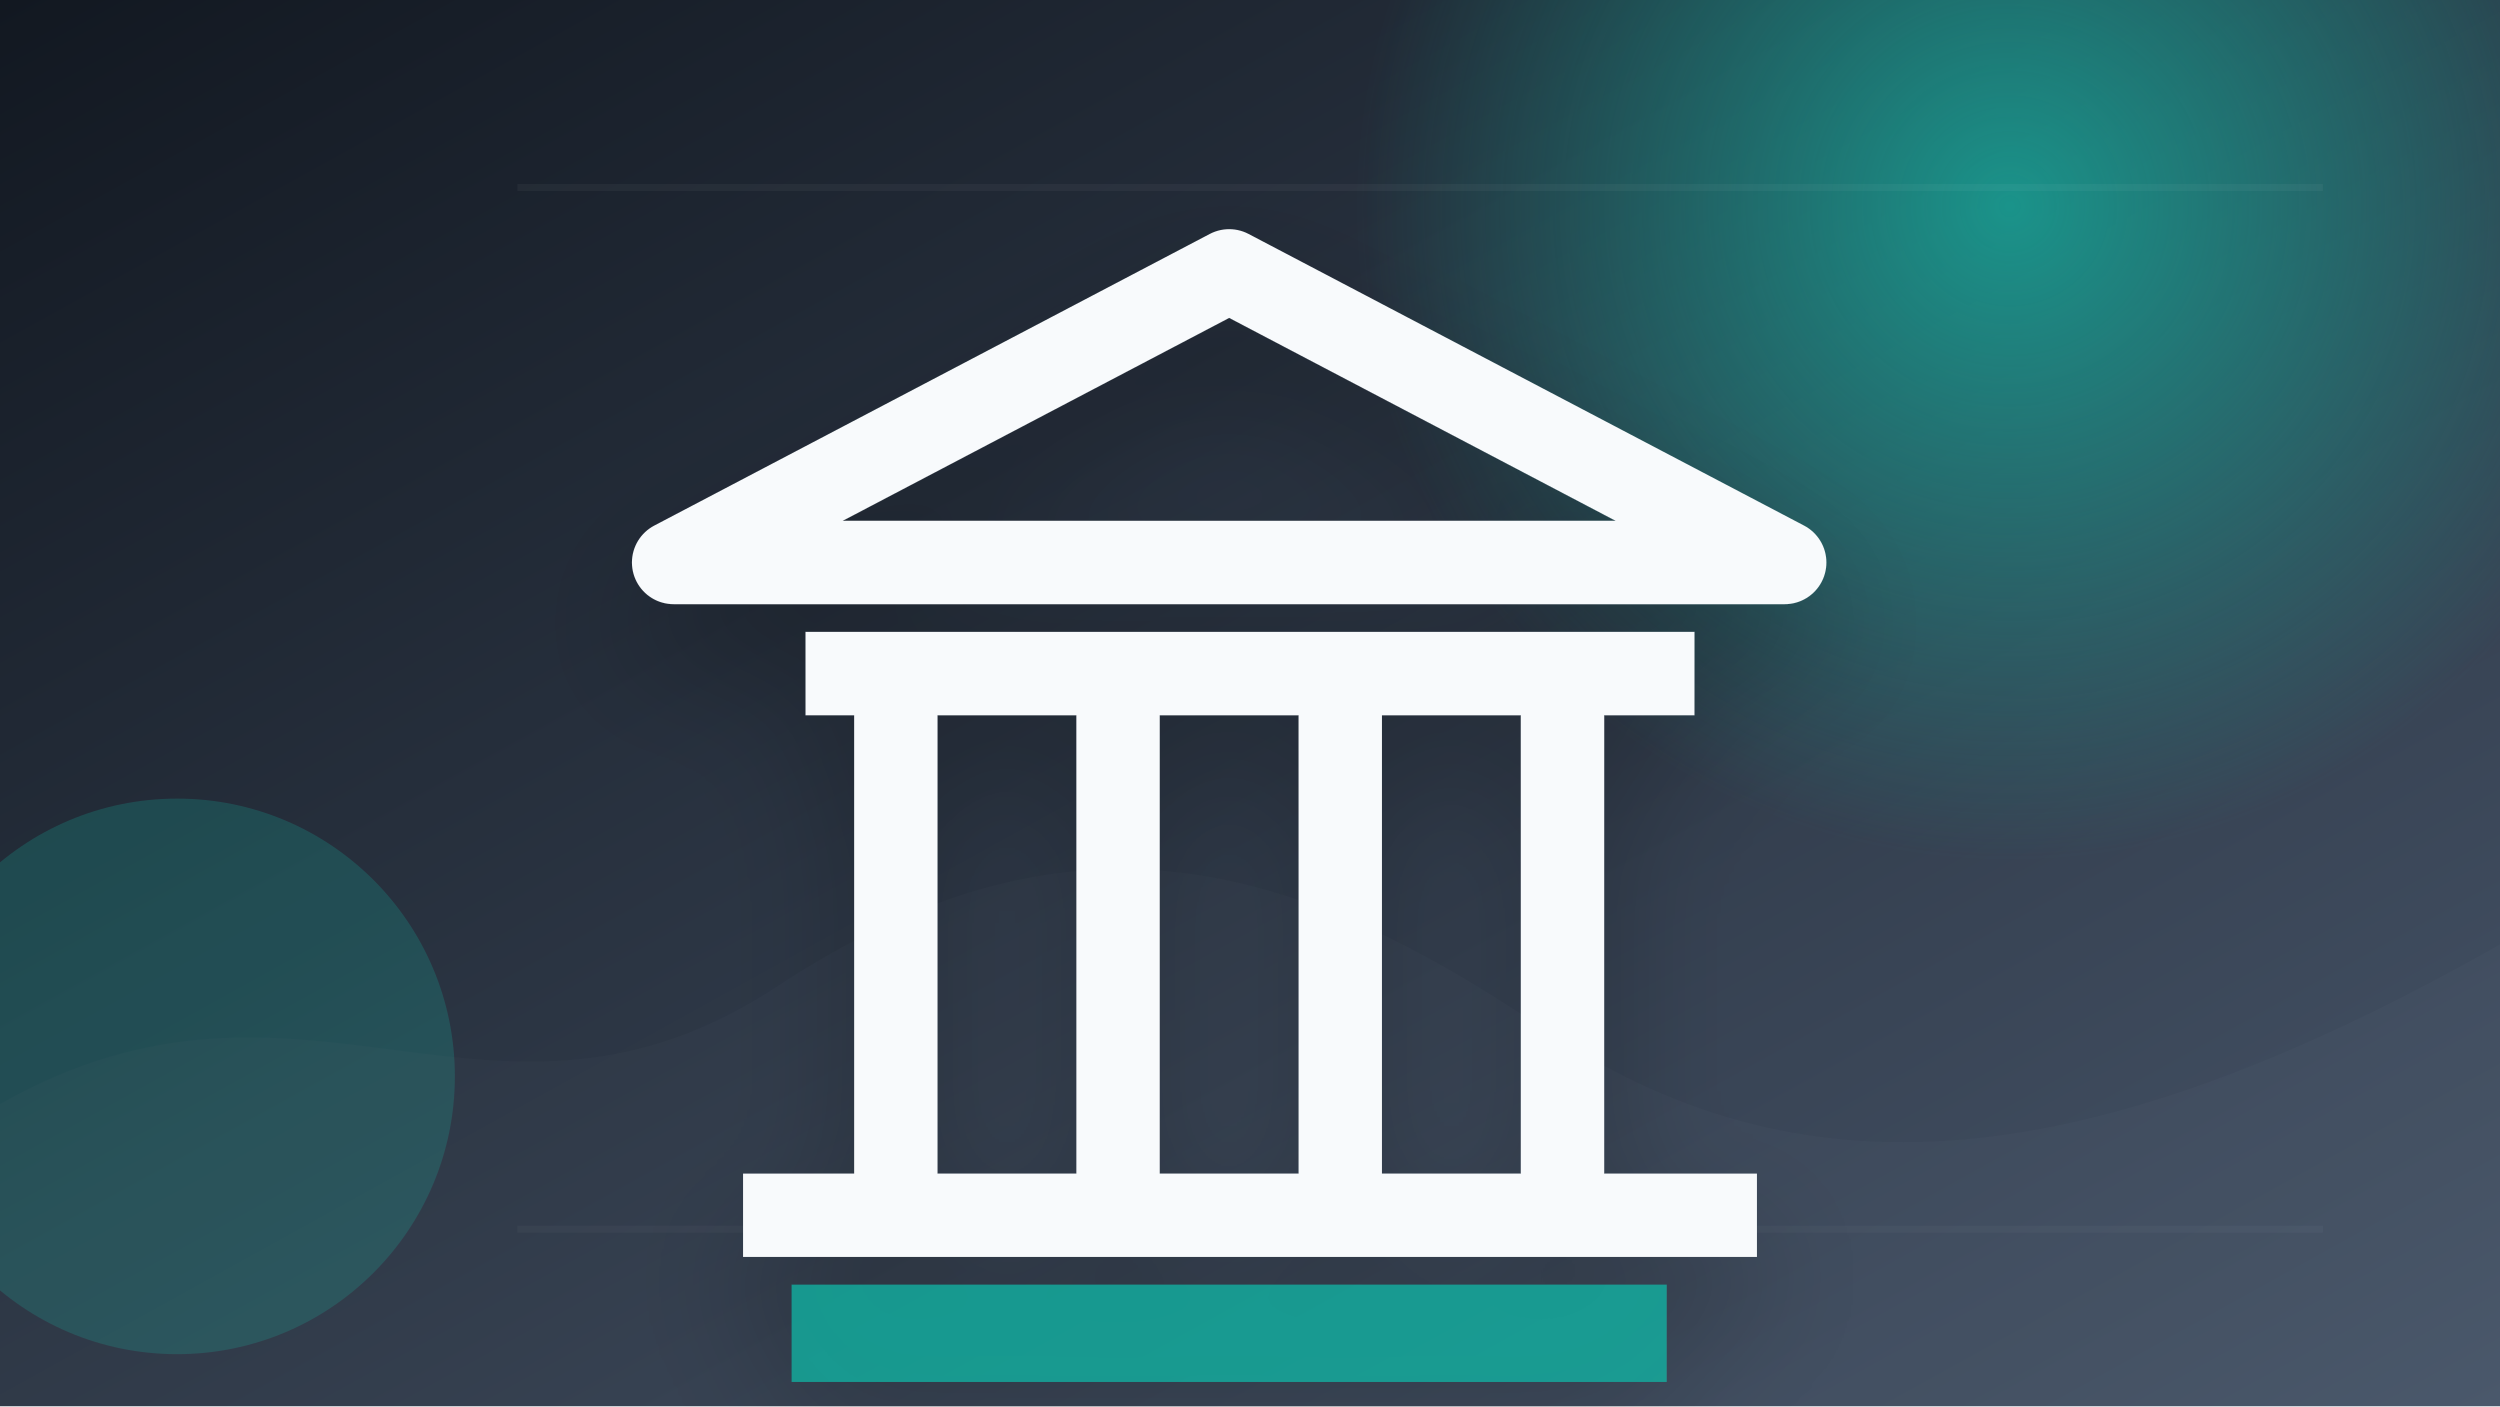
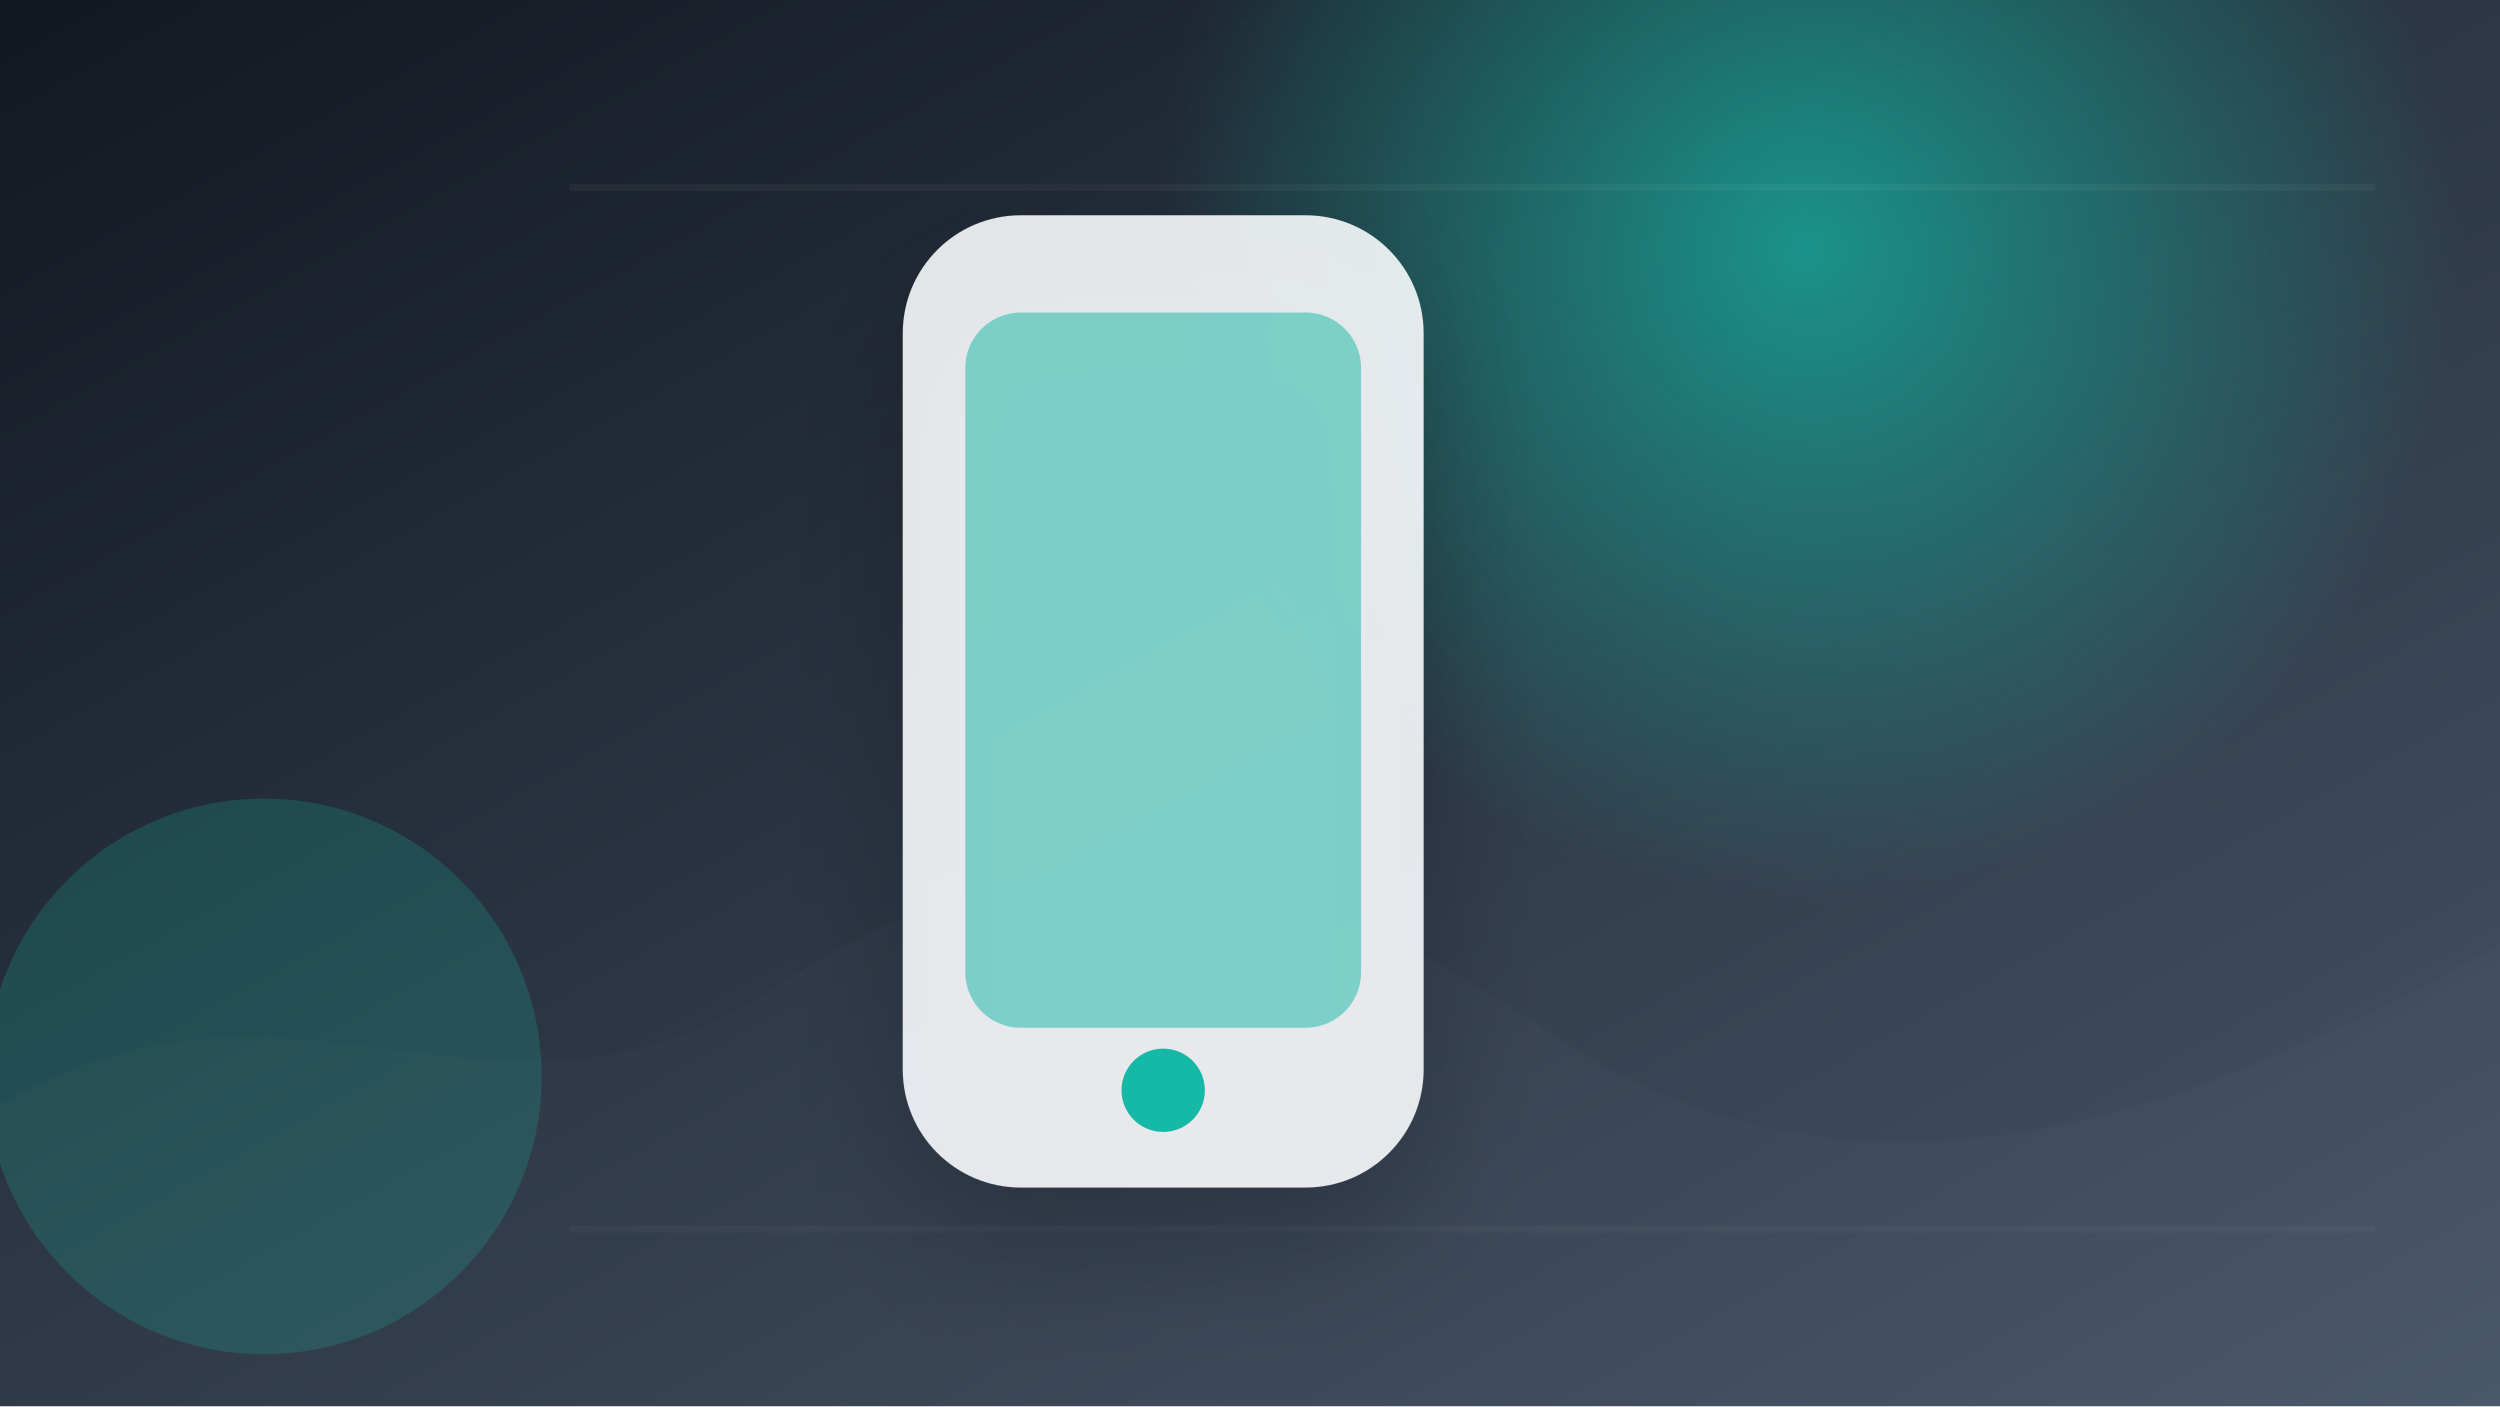
<svg xmlns="http://www.w3.org/2000/svg" width="720" height="405" viewBox="0 0 720 405">
  <defs>
    <linearGradient id="bg" x1="0" x2="1" y1="0" y2="1">
      <stop offset="0" stop-color="#121821" />
      <stop offset="1" stop-color="#475569" />
    </linearGradient>
    <radialGradient id="glow" cx="50%" cy="50%" r="50%">
      <stop offset="0" stop-color="#14b8a6" stop-opacity=".72" />
      <stop offset="1" stop-color="#14b8a6" stop-opacity="0" />
    </radialGradient>
    <filter id="shadow" x="-20%" y="-20%" width="140%" height="140%">
      <feDropShadow dx="0" dy="18" stdDeviation="18" flood-color="#000000" flood-opacity=".24" />
    </filter>
  </defs>
  <rect width="720" height="405" fill="url(#bg)" />
-   <circle cx="579" cy="59" r="190" fill="url(#glow)" />
+   <circle cx="520" cy="71" r="190" fill="url(#glow)" />
  <g opacity=".22">
-     <circle cx="51" cy="310" r="80" fill="#14b8a6" />
+     <circle cx="76" cy="310" r="80" fill="#14b8a6" />
    <path d="M0 318C88 268 142 338 224 284s146-38 220 12 156 44 276-24v133H0z" fill="#f8fafc" opacity=".08" />
-     <path d="M149 54h520" stroke="#f8fafc" stroke-width="2" opacity=".18" />
-     <path d="M149 354h520" stroke="#f8fafc" stroke-width="2" opacity=".14" />
+     <path d="M164 54h520" stroke="#f8fafc" stroke-width="2" opacity=".18" />
+     <path d="M164 354h520" stroke="#f8fafc" stroke-width="2" opacity=".14" />
  </g>
  <g filter="url(#shadow)">
-     <g transform="translate(180 78)">
-       <path d="M174 0l160 84H14zM52 116h256M78 116v156M142 116v156M206 116v156M270 116v156M34 272h292" fill="none" stroke="#f8fafc" stroke-width="24" stroke-linejoin="round" />
-       <rect x="48" y="292" width="252" height="28" fill="#14b8a6" opacity=".72" />
+     <g transform="translate(260 62)">
+       <rect x="0" y="0" width="150" height="280" rx="34" fill="#f8fafc" opacity=".9" />
+       <rect x="18" y="28" width="114" height="206" rx="16" fill="#14b8a6" opacity=".5" />
+       <circle cx="75" cy="252" r="12" fill="#14b8a6" />
    </g>
  </g>
</svg>
